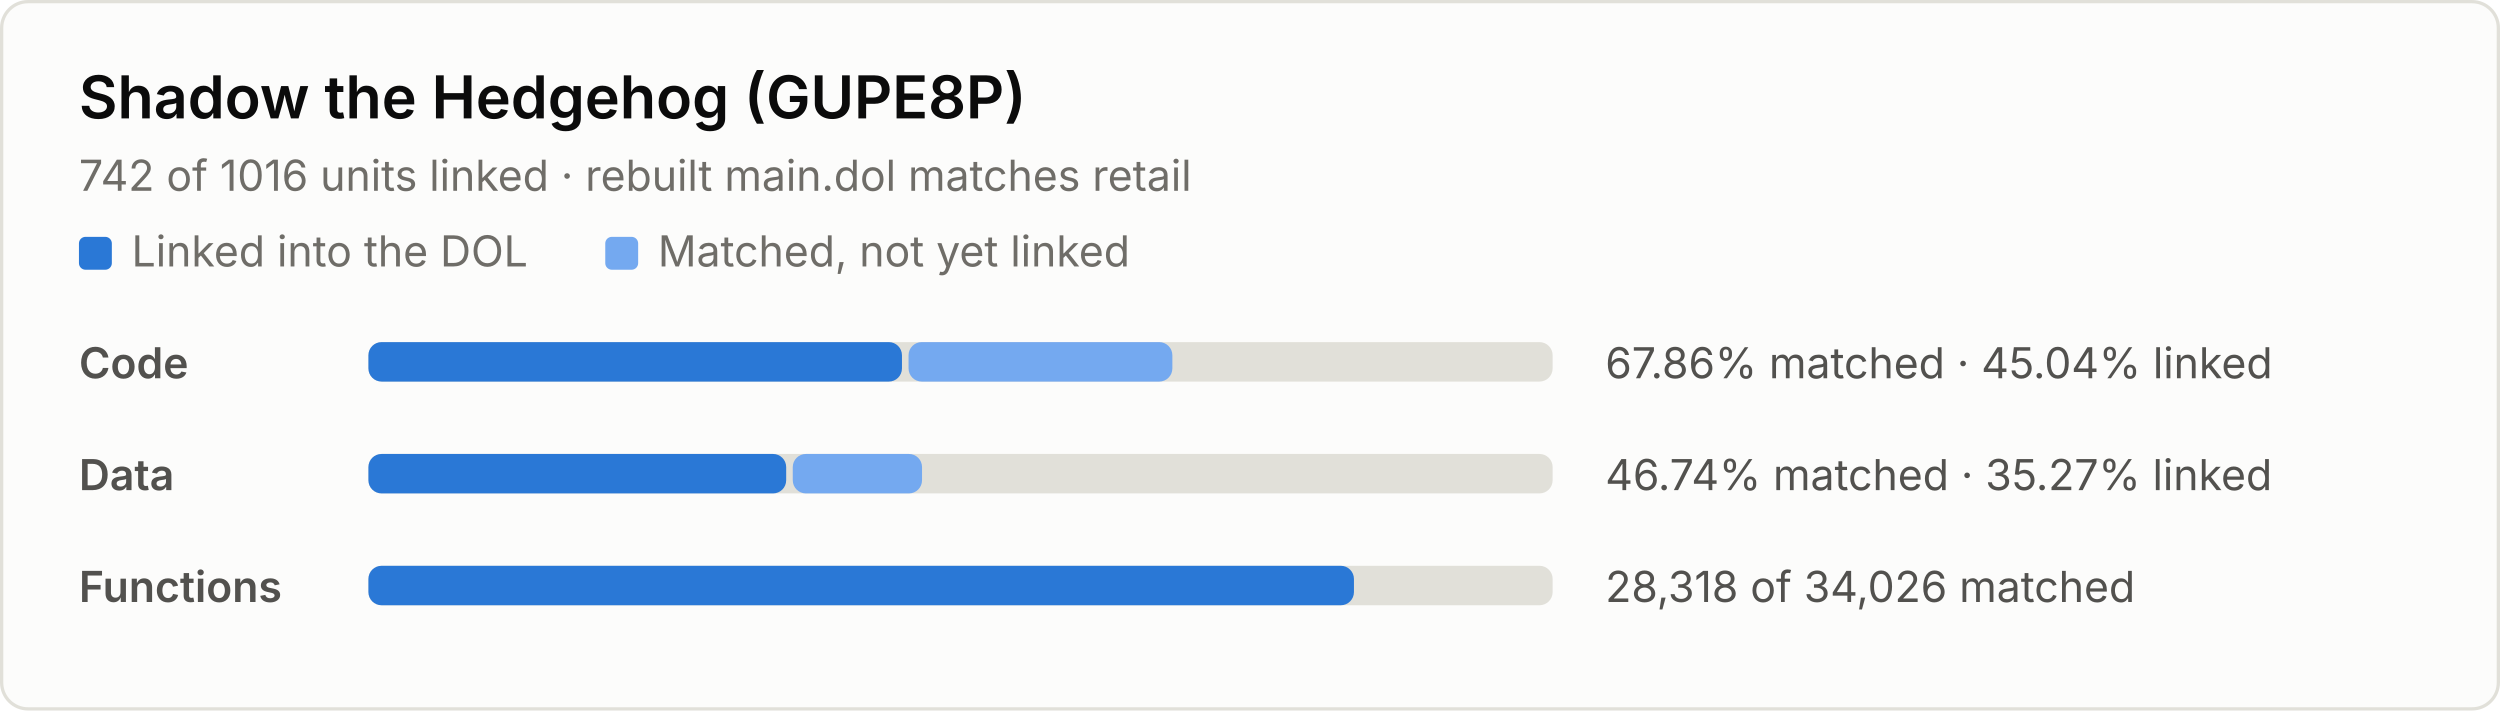
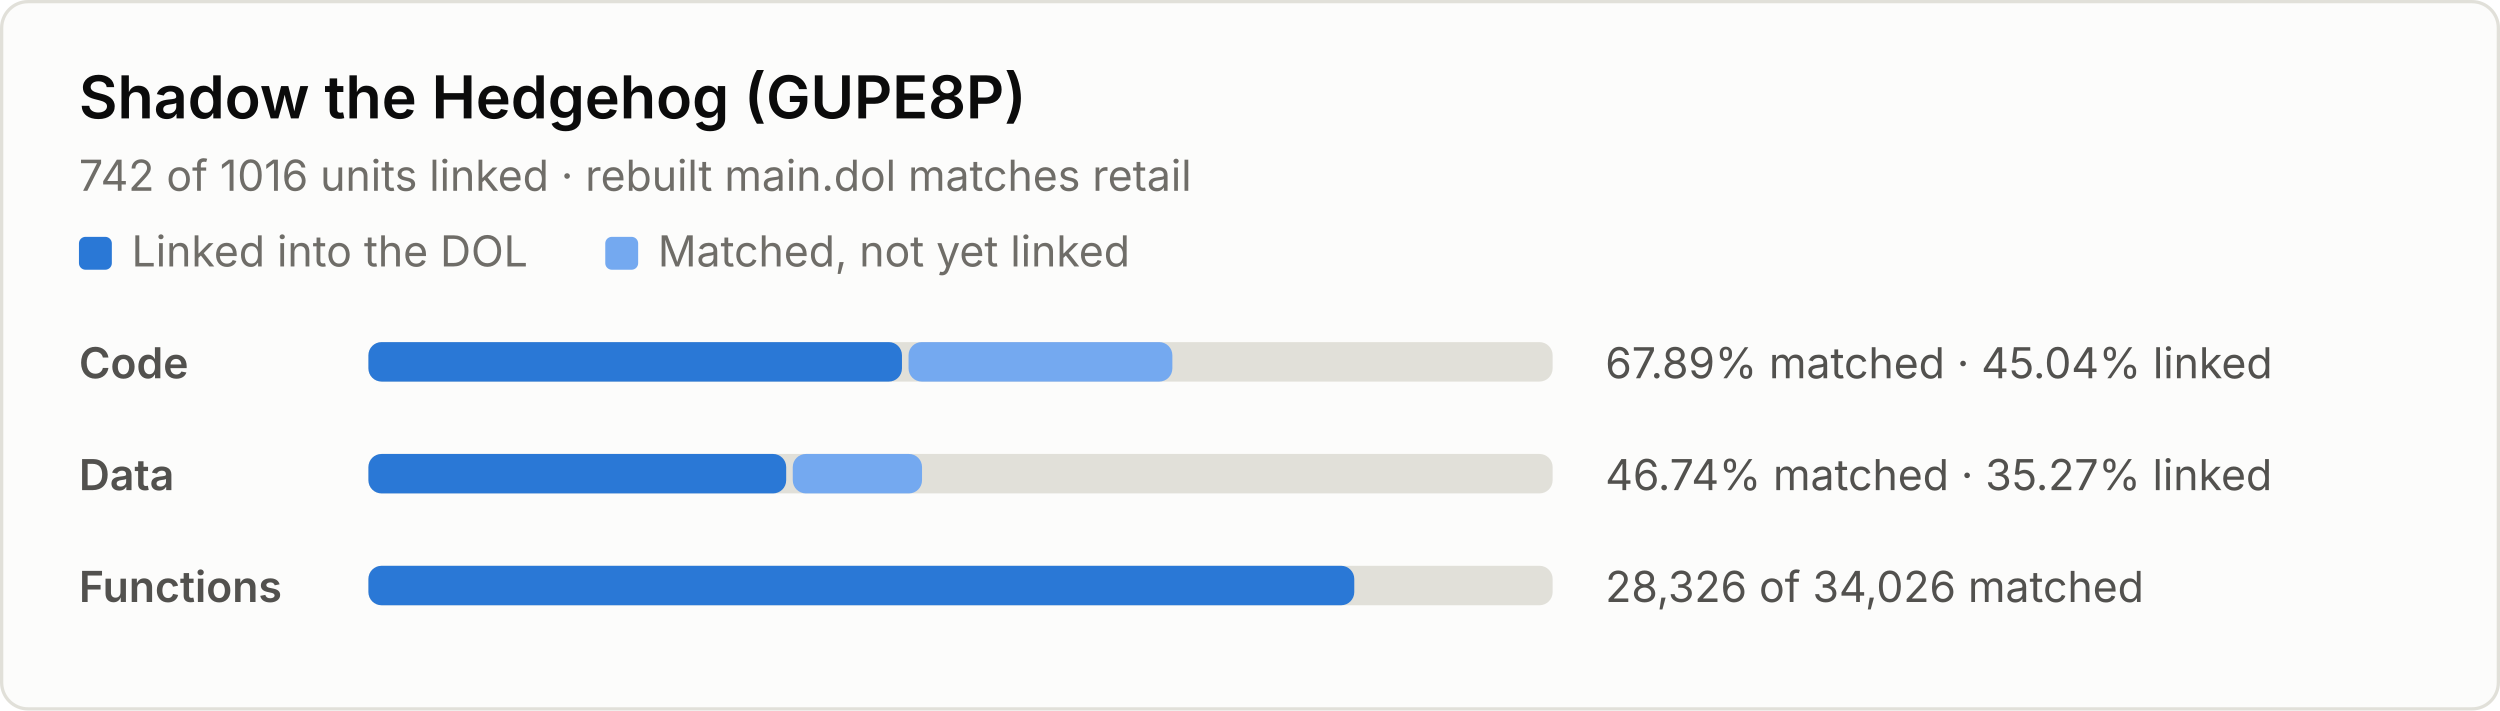
- <svg xmlns="http://www.w3.org/2000/svg" width="760" height="216" viewBox="0 0 760 216" role="img" aria-label="Decompilation progress: 67.86% of code matched, 45.04% linked">
+ <svg xmlns="http://www.w3.org/2000/svg" width="760" height="216" viewBox="0 0 760 216" role="img" aria-label="Decompilation progress: 67.89% of code matched, 45.04% linked">
  <style>
.bg { fill: #fcfcfb; stroke: #e1e0d9; }
.title { fill: #0b0b0b; font: 600 18px system-ui, -apple-system, "Segoe UI", sans-serif; }
.sub, .label, .nums, .key { font: 13px system-ui, -apple-system, "Segoe UI", sans-serif; }
.sub, .key { fill: #6f6d68; }
.label { fill: #52514e; font-weight: 600; }
.nums { fill: #52514e; font-variant-numeric: tabular-nums; }
.track { fill: #e1e0d9; }
.linked { fill: #2a78d6; }
.matched { fill: #74a9f0; }
@media (prefers-color-scheme: dark) {
  .bg { fill: #1a1a19; stroke: #2c2c2a; }
  .title { fill: #f0efec; }
  .sub, .key { fill: #9a988f; }
  .label, .nums { fill: #c3c2b7; }
  .track { fill: #2c2c2a; }
  .linked { fill: #4a94ec; }
  .matched { fill: #2260b0; }
}
</style>
  <rect class="bg" x="0.5" y="0.5" width="759" height="215" rx="8" />
  <text class="title" x="24" y="36">Shadow the Hedgehog (GUPE8P)</text>
  <text class="sub" x="24" y="58">742 of 1016 units linked · rebuilt main.dol matches retail</text>
  <rect class="linked" x="24" y="72" width="10" height="10" rx="2" />
  <text class="key" x="40" y="81">Linked into the DOL</text>
  <rect class="matched" x="184" y="72" width="10" height="10" rx="2" />
  <text class="key" x="200" y="81">Matched, not yet linked</text>
  <text class="label" x="24" y="115">Code</text>
  <rect class="track" x="112" y="104" width="360" height="12" rx="4" />
  <rect class="linked" x="112" y="104" width="162.2" height="12" rx="4" />
  <rect class="matched" x="276.2" y="104" width="80.2" height="12" rx="4" />
-   <text class="nums" x="488" y="115">67.86% matched · 45.04% linked</text>
+   <text class="nums" x="488" y="115">67.89% matched · 45.04% linked</text>
  <text class="label" x="24" y="149">Data</text>
  <rect class="track" x="112" y="138" width="360" height="12" rx="4" />
  <rect class="linked" x="112" y="138" width="127.0" height="12" rx="4" />
  <rect class="matched" x="241.0" y="138" width="39.3" height="12" rx="4" />
  <text class="nums" x="488" y="149">46.74% matched · 35.27% linked</text>
  <text class="label" x="24" y="183">Functions</text>
  <rect class="track" x="112" y="172" width="360" height="12" rx="4" />
-   <rect class="linked" x="112" y="172" width="299.6" height="12" rx="4" />
-   <text class="nums" x="488" y="183">28,318 of 34,026 matched</text>
+   <rect class="linked" x="112" y="172" width="299.7" height="12" rx="4" />
+   <text class="nums" x="488" y="183">28,326 of 34,026 matched</text>
</svg>
